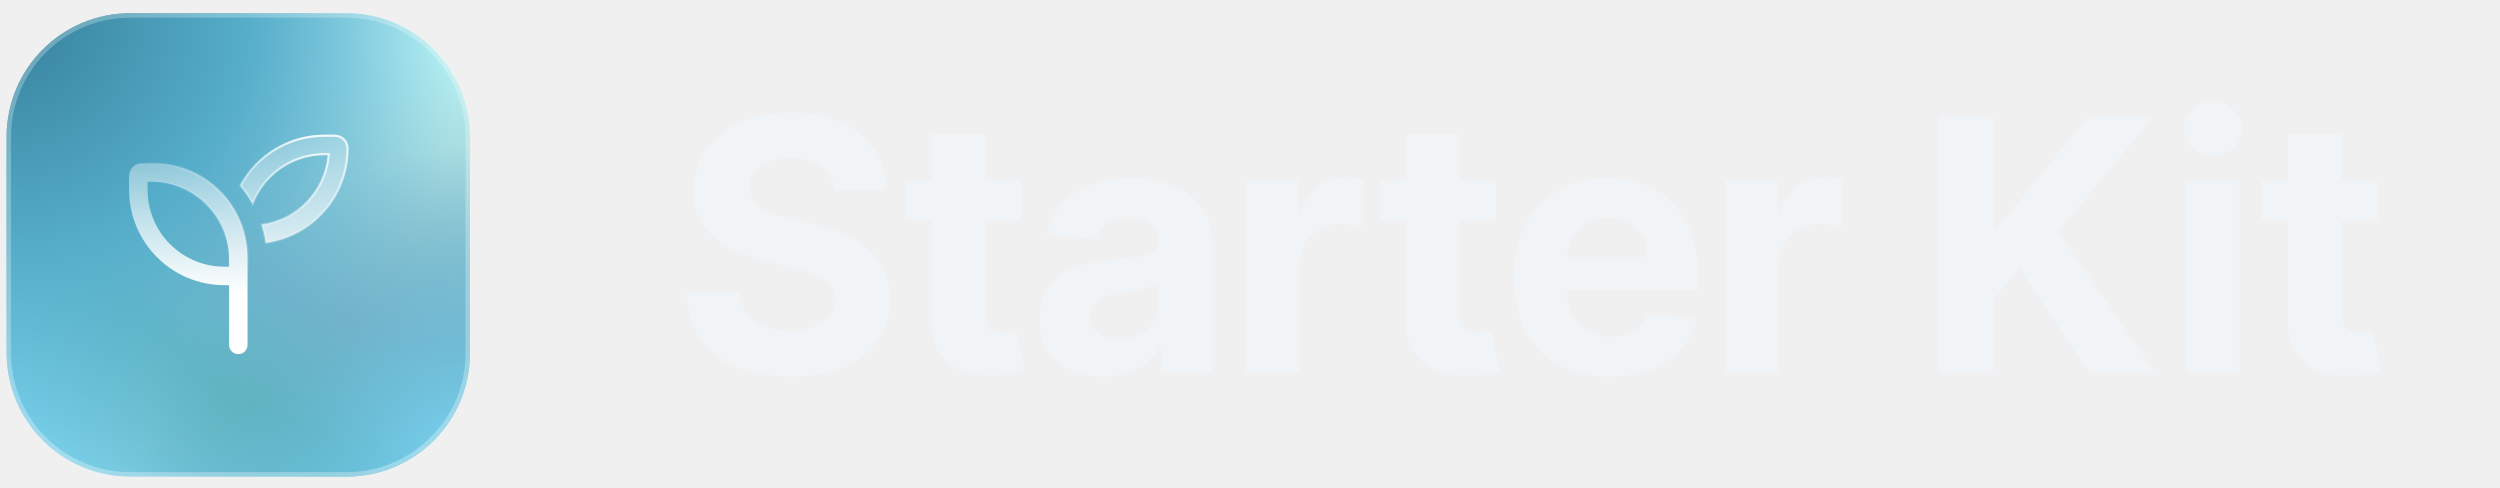
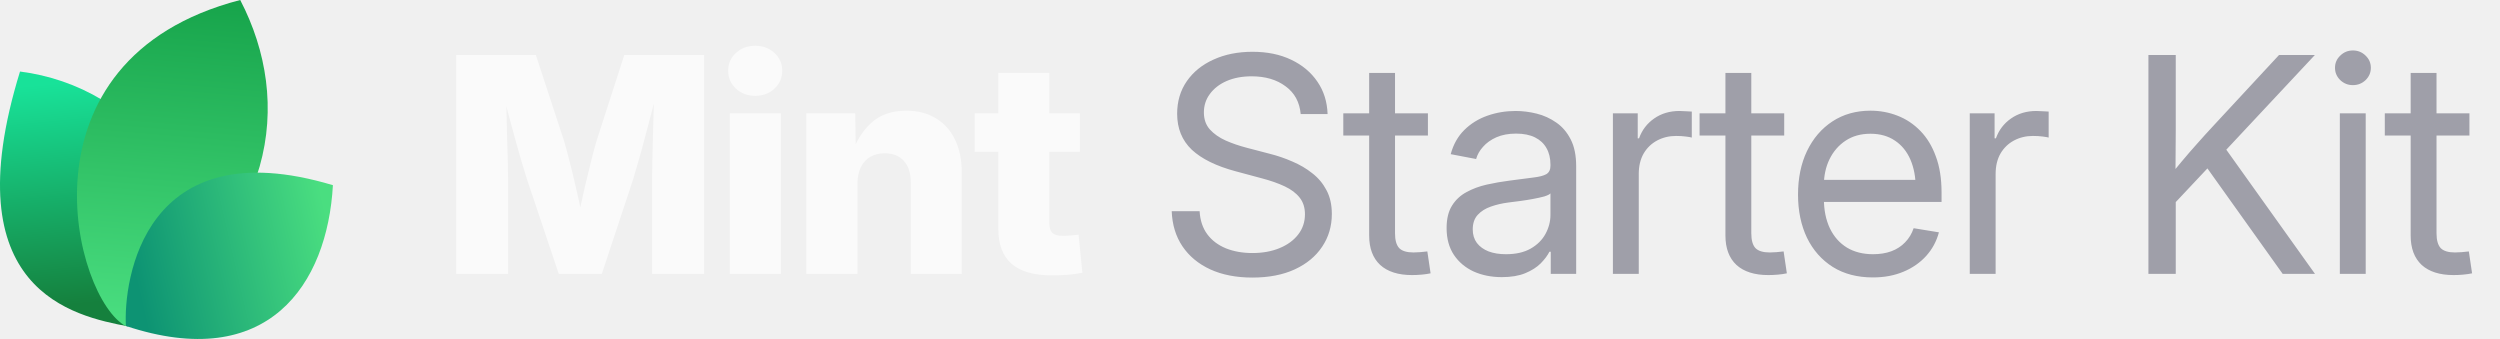
- <svg xmlns="http://www.w3.org/2000/svg" width="1133" height="221" viewBox="0 0 1133 221" fill="none">
-   <rect x="3" y="6" width="210" height="210" rx="56" fill="white" />
-   <rect x="3" y="6" width="210" height="210" rx="56" fill="url(#paint0_radial_3545_15)" />
-   <rect x="3" y="6" width="210" height="210" rx="56" fill="url(#paint1_radial_3545_15)" />
-   <rect x="3" y="6" width="210" height="210" rx="56" fill="url(#paint2_radial_3545_15)" />
-   <g clip-path="url(#clip0_3545_15)">
-     <path d="M120.499 110.045C120.109 107.239 119.504 104.509 118.684 101.854C134.822 99.796 147.499 86.741 148.986 70.42L149.036 69.875H148.488H147.062C132.257 69.875 119.597 79.107 114.537 92.112C112.966 89.263 111.128 86.567 109.051 84.065C116.399 70.632 130.675 61.5 147.062 61.5H151.75C154.931 61.5 157.5 64.069 157.5 67.25C157.5 89.012 141.42 107.012 120.499 110.045ZM67.375 82.375H66.875V82.875V86C66.875 105.261 82.49 120.875 101.75 120.875H103.312H103.812V120.375V117.25C103.812 97.99 88.198 82.375 68.938 82.375H67.375ZM103.812 129.75V129.25H103.312H101.75C77.866 129.25 58.5 109.884 58.5 86V79.75C58.5 76.569 61.069 74 64.25 74H68.938C92.822 74 112.188 93.366 112.188 117.25V120.375V129.75V156.312C112.188 158.634 110.322 160.5 108 160.5C105.678 160.5 103.812 158.634 103.812 156.312V129.75Z" fill="url(#paint3_linear_3545_15)" stroke="url(#paint4_radial_3545_15)" />
-   </g>
-   <rect x="4" y="7" width="208" height="208" rx="55" stroke="white" stroke-opacity="0.2" stroke-width="2" />
-   <rect x="4" y="7" width="208" height="208" rx="55" stroke="url(#paint5_linear_3545_15)" stroke-opacity="0.3" stroke-width="2" />
-   <path d="M378.239 86.102C377.784 81.519 375.833 77.958 372.386 75.421C368.939 72.883 364.261 71.614 358.352 71.614C354.337 71.614 350.947 72.182 348.182 73.318C345.417 74.417 343.295 75.951 341.818 77.921C340.379 79.89 339.659 82.125 339.659 84.625C339.583 86.708 340.019 88.526 340.966 90.079C341.951 91.633 343.295 92.977 345 94.114C346.705 95.212 348.674 96.178 350.909 97.011C353.144 97.807 355.53 98.489 358.068 99.057L368.523 101.557C373.598 102.693 378.258 104.208 382.5 106.102C386.742 107.996 390.417 110.326 393.523 113.091C396.629 115.856 399.034 119.114 400.739 122.864C402.481 126.614 403.371 130.913 403.409 135.761C403.371 142.883 401.553 149.057 397.955 154.284C394.394 159.473 389.242 163.508 382.5 166.386C375.795 169.227 367.708 170.648 358.239 170.648C348.845 170.648 340.663 169.208 333.693 166.33C326.761 163.451 321.345 159.189 317.443 153.545C313.58 147.864 311.553 140.837 311.364 132.466H335.17C335.436 136.367 336.553 139.625 338.523 142.239C340.53 144.814 343.201 146.765 346.534 148.091C349.905 149.379 353.712 150.023 357.955 150.023C362.121 150.023 365.739 149.417 368.807 148.205C371.913 146.992 374.318 145.307 376.023 143.148C377.727 140.989 378.58 138.508 378.58 135.705C378.58 133.091 377.803 130.894 376.25 129.114C374.735 127.333 372.5 125.818 369.545 124.568C366.629 123.318 363.049 122.182 358.807 121.159L346.136 117.977C336.326 115.591 328.58 111.86 322.898 106.784C317.216 101.708 314.394 94.871 314.432 86.273C314.394 79.227 316.269 73.072 320.057 67.807C323.883 62.542 329.129 58.432 335.795 55.477C342.462 52.523 350.038 51.045 358.523 51.045C367.159 51.045 374.697 52.523 381.136 55.477C387.614 58.432 392.652 62.542 396.25 67.807C399.848 73.072 401.705 79.171 401.818 86.102H378.239ZM462.723 81.727V99.909H410.166V81.727H462.723ZM422.098 60.818H446.303V142.182C446.303 144.417 446.644 146.159 447.326 147.409C448.007 148.621 448.954 149.473 450.166 149.966C451.416 150.458 452.856 150.705 454.485 150.705C455.621 150.705 456.757 150.61 457.894 150.42C459.03 150.193 459.901 150.023 460.507 149.909L464.314 167.92C463.102 168.299 461.398 168.735 459.201 169.227C457.004 169.758 454.333 170.08 451.189 170.193C445.356 170.42 440.242 169.644 435.848 167.864C431.492 166.083 428.102 163.318 425.678 159.568C423.254 155.818 422.06 151.083 422.098 145.364V60.818ZM500.177 170.648C494.609 170.648 489.646 169.682 485.29 167.75C480.934 165.78 477.487 162.883 474.949 159.057C472.449 155.193 471.199 150.383 471.199 144.625C471.199 139.777 472.09 135.705 473.87 132.409C475.65 129.114 478.074 126.462 481.143 124.455C484.211 122.447 487.696 120.932 491.597 119.909C495.537 118.886 499.665 118.167 503.984 117.75C509.059 117.22 513.15 116.727 516.256 116.273C519.362 115.78 521.616 115.061 523.018 114.114C524.419 113.167 525.12 111.765 525.12 109.909V109.568C525.12 105.97 523.984 103.186 521.711 101.216C519.476 99.246 516.294 98.261 512.165 98.261C507.809 98.261 504.343 99.227 501.768 101.159C499.192 103.053 497.487 105.439 496.654 108.318L474.268 106.5C475.404 101.197 477.639 96.614 480.972 92.75C484.305 88.849 488.605 85.856 493.87 83.773C499.173 81.651 505.309 80.591 512.279 80.591C517.127 80.591 521.768 81.159 526.199 82.296C530.669 83.432 534.627 85.193 538.074 87.579C541.559 89.966 544.305 93.034 546.313 96.784C548.321 100.496 549.324 104.947 549.324 110.136V169H526.37V156.898H525.688C524.287 159.625 522.412 162.03 520.063 164.114C517.715 166.159 514.893 167.769 511.597 168.943C508.302 170.08 504.495 170.648 500.177 170.648ZM507.109 153.943C510.669 153.943 513.813 153.242 516.54 151.841C519.268 150.402 521.408 148.47 522.961 146.045C524.514 143.621 525.29 140.875 525.29 137.807V128.545C524.533 129.038 523.491 129.492 522.165 129.909C520.877 130.288 519.419 130.648 517.79 130.989C516.162 131.292 514.533 131.576 512.904 131.841C511.275 132.068 509.798 132.277 508.472 132.466C505.631 132.883 503.15 133.545 501.029 134.455C498.908 135.364 497.26 136.595 496.086 138.148C494.912 139.663 494.324 141.557 494.324 143.83C494.324 147.125 495.518 149.644 497.904 151.386C500.328 153.091 503.396 153.943 507.109 153.943ZM564.903 169V81.727H588.369V96.954H589.278C590.869 91.538 593.539 87.447 597.289 84.682C601.039 81.879 605.357 80.477 610.244 80.477C611.456 80.477 612.763 80.553 614.164 80.704C615.566 80.856 616.797 81.064 617.857 81.329V102.807C616.721 102.466 615.149 102.163 613.141 101.898C611.134 101.633 609.297 101.5 607.63 101.5C604.07 101.5 600.888 102.277 598.085 103.83C595.32 105.345 593.123 107.466 591.494 110.193C589.903 112.92 589.107 116.064 589.107 119.625V169H564.903ZM677.967 81.727V99.909H625.41V81.727H677.967ZM637.342 60.818H661.547V142.182C661.547 144.417 661.888 146.159 662.569 147.409C663.251 148.621 664.198 149.473 665.41 149.966C666.66 150.458 668.1 150.705 669.728 150.705C670.865 150.705 672.001 150.61 673.138 150.42C674.274 150.193 675.145 150.023 675.751 149.909L679.558 167.92C678.346 168.299 676.641 168.735 674.444 169.227C672.247 169.758 669.577 170.08 666.433 170.193C660.6 170.42 655.486 169.644 651.092 167.864C646.736 166.083 643.346 163.318 640.922 159.568C638.497 155.818 637.304 151.083 637.342 145.364V60.818ZM729.369 170.705C720.392 170.705 712.665 168.886 706.188 165.25C699.748 161.576 694.786 156.386 691.301 149.682C687.816 142.939 686.074 134.966 686.074 125.761C686.074 116.784 687.816 108.905 691.301 102.125C694.786 95.345 699.691 90.061 706.017 86.273C712.381 82.485 719.843 80.591 728.403 80.591C734.161 80.591 739.521 81.519 744.483 83.375C749.483 85.193 753.839 87.939 757.551 91.614C761.301 95.288 764.218 99.909 766.301 105.477C768.384 111.008 769.426 117.485 769.426 124.909V131.557H695.733V116.557H746.642C746.642 113.072 745.884 109.985 744.369 107.295C742.854 104.606 740.752 102.504 738.062 100.989C735.411 99.436 732.324 98.659 728.801 98.659C725.127 98.659 721.869 99.511 719.028 101.216C716.225 102.883 714.028 105.136 712.438 107.977C710.847 110.78 710.032 113.905 709.994 117.352V131.614C709.994 135.932 710.79 139.663 712.381 142.807C714.009 145.951 716.301 148.375 719.256 150.08C722.21 151.784 725.714 152.636 729.767 152.636C732.456 152.636 734.919 152.258 737.153 151.5C739.388 150.742 741.301 149.606 742.892 148.091C744.483 146.576 745.695 144.72 746.528 142.523L768.915 144C767.778 149.379 765.449 154.076 761.926 158.091C758.441 162.068 753.934 165.174 748.403 167.409C742.911 169.606 736.566 170.705 729.369 170.705ZM782.022 169V81.727H805.487V96.954H806.397C807.987 91.538 810.658 87.447 814.408 84.682C818.158 81.879 822.476 80.477 827.362 80.477C828.575 80.477 829.881 80.553 831.283 80.704C832.684 80.856 833.916 81.064 834.976 81.329V102.807C833.84 102.466 832.268 102.163 830.26 101.898C828.253 101.633 826.416 101.5 824.749 101.5C821.188 101.5 818.006 102.277 815.203 103.83C812.438 105.345 810.241 107.466 808.612 110.193C807.022 112.92 806.226 116.064 806.226 119.625V169H782.022ZM878.576 169V52.636H903.178V103.943H904.713L946.588 52.636H976.076L932.894 104.739L976.588 169H947.156L915.281 121.159L903.178 135.932V169H878.576ZM990.703 169V81.727H1014.91V169H990.703ZM1002.86 70.477C999.263 70.477 996.176 69.284 993.601 66.898C991.063 64.474 989.794 61.576 989.794 58.205C989.794 54.871 991.063 52.011 993.601 49.625C996.176 47.201 999.263 45.989 1002.86 45.989C1006.46 45.989 1009.53 47.201 1012.07 49.625C1014.64 52.011 1015.93 54.871 1015.93 58.205C1015.93 61.576 1014.64 64.474 1012.07 66.898C1009.53 69.284 1006.46 70.477 1002.86 70.477ZM1077.52 81.727V99.909H1024.96V81.727H1077.52ZM1036.89 60.818H1061.1V142.182C1061.1 144.417 1061.44 146.159 1062.12 147.409C1062.8 148.621 1063.75 149.473 1064.96 149.966C1066.21 150.458 1067.65 150.705 1069.28 150.705C1070.41 150.705 1071.55 150.61 1072.69 150.42C1073.82 150.193 1074.7 150.023 1075.3 149.909L1079.11 167.92C1077.9 168.299 1076.19 168.735 1073.99 169.227C1071.8 169.758 1069.13 170.08 1065.98 170.193C1060.15 170.42 1055.04 169.644 1050.64 167.864C1046.29 166.083 1042.9 163.318 1040.47 159.568C1038.05 155.818 1036.85 151.083 1036.89 145.364V60.818Z" fill="#F1F4F7" />
+ <svg xmlns="http://www.w3.org/2000/svg" width="177" height="24" viewBox="0 0 177 24" fill="none">
+   <path d="M9.061 23.108C5.268 22.377 -3.391 20.627 1.417 5.064C9.634 6.099 16.973 14.064 9.061 23.108Z" fill="url(#paint0_linear_17557_2145)" />
+   <path d="M8.919 23.094C5.276 21.222 0.784 4.209 17.007 0C20.757 7.193 19.621 16.545 8.919 23.094Z" fill="url(#paint1_linear_17557_2145)" />
+   <path d="M8.914 23.079C8.735 19.882 10.159 9.085 23.57 13.111C23.181 20.123 18.984 26.418 8.914 23.079Z" fill="url(#paint2_linear_17557_2145)" />
+   <path d="M32.301 19.392V3.894H37.938L39.925 9.948C40.036 10.315 40.164 10.787 40.31 11.362C40.462 11.938 40.611 12.552 40.757 13.204C40.91 13.855 41.048 14.483 41.173 15.086C41.305 15.682 41.412 16.192 41.495 16.615H40.695C40.771 16.192 40.871 15.682 40.996 15.086C41.128 14.49 41.267 13.866 41.412 13.214C41.565 12.562 41.714 11.948 41.86 11.373C42.005 10.79 42.133 10.315 42.244 9.948L44.2 3.894H49.848V19.392H46.166V12.704C46.166 12.357 46.173 11.917 46.187 11.383C46.2 10.849 46.214 10.27 46.228 9.646C46.249 9.022 46.266 8.391 46.28 7.753C46.301 7.115 46.311 6.519 46.311 5.964H46.623C46.485 6.561 46.332 7.181 46.166 7.826C45.999 8.471 45.833 9.102 45.666 9.719C45.507 10.336 45.351 10.901 45.198 11.414C45.053 11.928 44.928 12.357 44.824 12.704L42.608 19.392H39.561L37.314 12.704C37.203 12.357 37.072 11.928 36.919 11.414C36.773 10.901 36.614 10.34 36.441 9.729C36.274 9.112 36.104 8.481 35.931 7.836C35.764 7.192 35.608 6.567 35.463 5.964H35.827C35.834 6.512 35.844 7.105 35.858 7.743C35.872 8.374 35.886 9.005 35.9 9.636C35.92 10.26 35.938 10.839 35.952 11.373C35.965 11.907 35.972 12.351 35.972 12.704V19.392H32.301ZM51.668 19.392V8.024H55.288V19.392H51.668ZM53.468 6.786C52.927 6.786 52.473 6.616 52.105 6.276C51.738 5.93 51.554 5.507 51.554 5.007C51.554 4.508 51.738 4.088 52.105 3.749C52.473 3.409 52.927 3.239 53.468 3.239C54.009 3.239 54.463 3.409 54.83 3.749C55.198 4.082 55.382 4.501 55.382 5.007C55.382 5.507 55.198 5.93 54.83 6.276C54.463 6.616 54.009 6.786 53.468 6.786ZM60.708 13.027V19.392H57.088V8.024H60.551L60.593 10.967H60.281C60.593 10.024 61.061 9.268 61.685 8.7C62.309 8.124 63.138 7.836 64.171 7.836C64.975 7.836 65.672 8.017 66.262 8.377C66.851 8.731 67.302 9.234 67.614 9.885C67.933 10.537 68.092 11.307 68.092 12.194V19.392H64.483V12.912C64.483 12.26 64.32 11.754 63.994 11.394C63.675 11.033 63.221 10.853 62.632 10.853C62.25 10.853 61.914 10.936 61.623 11.102C61.332 11.269 61.106 11.515 60.947 11.841C60.787 12.16 60.708 12.555 60.708 13.027ZM76.456 8.024V10.749H69.008V8.024H76.456ZM70.683 5.163H74.292V15.783C74.292 16.102 74.361 16.334 74.5 16.48C74.646 16.625 74.899 16.698 75.259 16.698C75.405 16.698 75.596 16.688 75.831 16.667C76.074 16.646 76.251 16.629 76.362 16.615L76.632 19.309C76.313 19.378 75.963 19.427 75.582 19.455C75.207 19.482 74.836 19.496 74.469 19.496C73.2 19.496 72.25 19.222 71.619 18.674C70.995 18.127 70.683 17.308 70.683 16.22V5.163Z" fill="#FAFAFA" />
+   <path d="M88.667 19.652C87.523 19.652 86.528 19.458 85.682 19.07C84.843 18.681 84.188 18.137 83.716 17.437C83.245 16.736 82.992 15.908 82.957 14.951H84.933C84.968 15.596 85.148 16.14 85.474 16.584C85.8 17.021 86.24 17.354 86.795 17.582C87.35 17.804 87.974 17.915 88.667 17.915C89.388 17.915 90.026 17.801 90.581 17.572C91.143 17.343 91.583 17.024 91.902 16.615C92.228 16.199 92.391 15.717 92.391 15.169C92.391 14.698 92.266 14.306 92.017 13.994C91.767 13.675 91.413 13.408 90.956 13.193C90.498 12.978 89.954 12.787 89.323 12.621L87.502 12.132C86.123 11.765 85.082 11.255 84.382 10.603C83.689 9.944 83.342 9.095 83.342 8.055C83.342 7.174 83.571 6.404 84.028 5.746C84.486 5.087 85.117 4.577 85.921 4.217C86.726 3.849 87.645 3.666 88.678 3.666C89.718 3.666 90.63 3.853 91.413 4.227C92.204 4.602 92.824 5.122 93.275 5.787C93.726 6.446 93.965 7.209 93.993 8.076H92.089C92.013 7.23 91.656 6.574 91.018 6.11C90.387 5.638 89.586 5.403 88.615 5.403C87.95 5.403 87.36 5.513 86.847 5.735C86.341 5.957 85.946 6.262 85.661 6.651C85.377 7.032 85.235 7.469 85.235 7.961C85.235 8.447 85.377 8.849 85.661 9.168C85.946 9.48 86.317 9.74 86.774 9.948C87.232 10.149 87.724 10.319 88.251 10.457L89.884 10.884C90.439 11.023 90.977 11.206 91.496 11.435C92.023 11.657 92.495 11.934 92.911 12.267C93.334 12.593 93.67 12.995 93.92 13.474C94.17 13.945 94.294 14.504 94.294 15.149C94.294 16.015 94.066 16.788 93.608 17.468C93.157 18.148 92.512 18.681 91.673 19.07C90.834 19.458 89.832 19.652 88.667 19.652ZM101.097 8.024V9.594H95.106V8.024H101.097ZM96.937 5.163H98.767V16.521C98.767 17 98.865 17.347 99.059 17.562C99.26 17.77 99.6 17.874 100.078 17.874C100.21 17.874 100.366 17.867 100.546 17.853C100.733 17.832 100.903 17.815 101.056 17.801L101.285 19.351C101.097 19.392 100.886 19.423 100.65 19.444C100.414 19.465 100.189 19.475 99.974 19.475C98.996 19.475 98.244 19.236 97.717 18.758C97.197 18.272 96.937 17.579 96.937 16.677V5.163ZM106.33 19.621C105.595 19.621 104.932 19.489 104.343 19.226C103.754 18.955 103.285 18.564 102.939 18.05C102.592 17.53 102.419 16.896 102.419 16.147C102.419 15.495 102.547 14.965 102.804 14.556C103.06 14.146 103.403 13.828 103.833 13.599C104.263 13.363 104.742 13.186 105.269 13.068C105.796 12.95 106.333 12.857 106.881 12.787C107.574 12.69 108.132 12.617 108.555 12.569C108.978 12.52 109.287 12.441 109.481 12.33C109.675 12.212 109.772 12.014 109.772 11.737V11.654C109.772 11.203 109.679 10.815 109.492 10.489C109.311 10.163 109.041 9.91 108.68 9.729C108.32 9.549 107.872 9.459 107.338 9.459C106.805 9.459 106.34 9.546 105.945 9.719C105.556 9.892 105.241 10.118 104.998 10.395C104.755 10.665 104.593 10.953 104.509 11.258L102.71 10.915C102.897 10.222 103.22 9.65 103.677 9.199C104.135 8.748 104.679 8.412 105.31 8.19C105.941 7.968 106.607 7.857 107.307 7.857C107.8 7.857 108.295 7.92 108.795 8.044C109.301 8.169 109.765 8.381 110.188 8.679C110.611 8.97 110.951 9.369 111.208 9.875C111.464 10.374 111.593 11.005 111.593 11.768V19.392H109.793V17.822H109.7C109.568 18.085 109.363 18.359 109.086 18.643C108.809 18.921 108.444 19.153 107.994 19.34C107.543 19.527 106.988 19.621 106.33 19.621ZM106.621 17.998C107.321 17.998 107.904 17.867 108.368 17.603C108.84 17.333 109.19 16.986 109.419 16.563C109.654 16.133 109.772 15.682 109.772 15.211V13.692C109.703 13.769 109.554 13.841 109.325 13.911C109.096 13.973 108.829 14.032 108.524 14.088C108.226 14.143 107.921 14.192 107.609 14.233C107.304 14.275 107.033 14.309 106.798 14.337C106.354 14.393 105.938 14.49 105.549 14.628C105.168 14.76 104.86 14.954 104.624 15.211C104.388 15.467 104.27 15.811 104.27 16.241C104.27 16.615 104.367 16.934 104.561 17.198C104.762 17.461 105.04 17.662 105.393 17.801C105.747 17.933 106.156 17.998 106.621 17.998ZM114.193 19.392V8.024H115.951V9.792H116.045C116.253 9.209 116.61 8.741 117.116 8.388C117.622 8.034 118.219 7.857 118.905 7.857C119.058 7.857 119.217 7.864 119.384 7.878C119.55 7.885 119.682 7.892 119.779 7.899V9.74C119.716 9.719 119.578 9.695 119.363 9.667C119.155 9.639 118.922 9.625 118.666 9.625C118.174 9.625 117.726 9.733 117.324 9.948C116.922 10.163 116.603 10.471 116.367 10.874C116.138 11.276 116.024 11.758 116.024 12.319V19.392H114.193ZM126.322 8.024V9.594H120.33V8.024H126.322ZM122.161 5.163H123.992V16.521C123.992 17 124.089 17.347 124.283 17.562C124.484 17.77 124.824 17.874 125.302 17.874C125.434 17.874 125.59 17.867 125.77 17.853C125.958 17.832 126.127 17.815 126.28 17.801L126.509 19.351C126.322 19.392 126.11 19.423 125.874 19.444C125.639 19.465 125.413 19.475 125.198 19.475C124.221 19.475 123.468 19.236 122.941 18.758C122.421 18.272 122.161 17.579 122.161 16.677V5.163ZM132.604 19.642C131.502 19.642 130.555 19.396 129.765 18.903C128.974 18.404 128.364 17.714 127.934 16.834C127.511 15.946 127.3 14.927 127.3 13.775C127.3 12.611 127.511 11.584 127.934 10.697C128.364 9.802 128.964 9.102 129.734 8.596C130.51 8.089 131.408 7.836 132.428 7.836C133.1 7.836 133.738 7.954 134.341 8.19C134.952 8.426 135.489 8.783 135.954 9.261C136.425 9.74 136.793 10.343 137.056 11.071C137.327 11.792 137.462 12.645 137.462 13.63V14.296H128.433V12.735H136.463L135.631 13.297C135.631 12.541 135.506 11.876 135.257 11.3C135.007 10.725 134.643 10.277 134.165 9.958C133.686 9.632 133.107 9.469 132.428 9.469C131.748 9.469 131.162 9.632 130.67 9.958C130.177 10.284 129.796 10.725 129.526 11.279C129.262 11.827 129.13 12.441 129.13 13.12V14.046C129.13 14.864 129.273 15.572 129.557 16.168C129.841 16.757 130.243 17.211 130.763 17.53C131.283 17.842 131.901 17.998 132.615 17.998C133.093 17.998 133.523 17.929 133.905 17.79C134.293 17.645 134.619 17.433 134.882 17.156C135.153 16.879 135.354 16.546 135.486 16.157L137.275 16.449C137.108 17.08 136.81 17.634 136.38 18.113C135.95 18.591 135.413 18.966 134.768 19.236C134.123 19.507 133.402 19.642 132.604 19.642ZM139.459 19.392V8.024H141.217V9.792H141.311C141.519 9.209 141.876 8.741 142.382 8.388C142.888 8.034 143.485 7.857 144.171 7.857C144.324 7.857 144.483 7.864 144.649 7.878C144.816 7.885 144.948 7.892 145.045 7.899V9.74C144.982 9.719 144.844 9.695 144.629 9.667C144.421 9.639 144.188 9.625 143.932 9.625C143.439 9.625 142.992 9.733 142.59 9.948C142.188 10.163 141.869 10.471 141.633 10.874C141.404 11.276 141.29 11.758 141.29 12.319V19.392H139.459ZM153.429 14.961V12.715C153.783 12.257 154.136 11.82 154.49 11.404C154.844 10.981 155.204 10.565 155.572 10.156C155.939 9.74 156.314 9.327 156.695 8.918L161.355 3.894H163.893L157.277 10.967H157.184L153.429 14.961ZM152.108 19.392V3.894H154.043V9.241L154.022 12.559L154.043 13.505V19.392H152.108ZM161.615 19.392L155.967 11.477L157.173 9.969L163.903 19.392H161.615ZM165.661 19.392V8.024H167.492V19.392H165.661ZM166.587 6.027C166.24 6.027 165.942 5.909 165.692 5.673C165.443 5.43 165.318 5.139 165.318 4.799C165.318 4.459 165.443 4.172 165.692 3.936C165.942 3.693 166.24 3.572 166.587 3.572C166.934 3.572 167.232 3.693 167.482 3.936C167.731 4.172 167.856 4.459 167.856 4.799C167.856 5.139 167.731 5.43 167.482 5.673C167.232 5.909 166.934 6.027 166.587 6.027ZM174.836 8.024V9.594H168.844V8.024H174.836ZM170.675 5.163H172.506V16.521C172.506 17 172.603 17.347 172.797 17.562C172.998 17.77 173.338 17.874 173.816 17.874C173.948 17.874 174.104 17.867 174.284 17.853C174.472 17.832 174.641 17.815 174.794 17.801L175.023 19.351C174.836 19.392 174.624 19.423 174.388 19.444C174.153 19.465 173.927 19.475 173.712 19.475C172.735 19.475 171.982 19.236 171.455 18.758C170.935 18.272 170.675 17.579 170.675 16.677V5.163Z" fill="#9F9FA9" />
  <defs>
-     <radialGradient id="paint0_radial_3545_15" cx="0" cy="0" r="1" gradientUnits="userSpaceOnUse" gradientTransform="translate(213 5.99999) rotate(135) scale(296.985)">
-       <stop stop-color="#C5FCF9" />
-       <stop offset="0.507" stop-color="#7FB0BF" />
-       <stop offset="0.685" stop-color="#64B3B8" />
-       <stop offset="1" stop-color="#81D7F7" />
-     </radialGradient>
-     <radialGradient id="paint1_radial_3545_15" cx="0" cy="0" r="1" gradientUnits="userSpaceOnUse" gradientTransform="translate(213 216) rotate(-135) scale(148.492)">
-       <stop stop-color="#81D7F7" />
-       <stop offset="1" stop-color="#45A4C8" stop-opacity="0" />
-     </radialGradient>
-     <radialGradient id="paint2_radial_3545_15" cx="0" cy="0" r="1" gradientUnits="userSpaceOnUse" gradientTransform="translate(3 6) scale(210)">
-       <stop stop-color="#36809B" />
-       <stop offset="0.515" stop-color="#55ADC9" />
-       <stop offset="1" stop-color="#63C4E9" stop-opacity="0" />
-     </radialGradient>
-     <linearGradient id="paint3_linear_3545_15" x1="108" y1="61" x2="108" y2="161" gradientUnits="userSpaceOnUse">
-       <stop stop-color="white" stop-opacity="0.22" />
-       <stop offset="0.723" stop-color="white" />
+     <linearGradient id="paint0_linear_17557_2145" x1="3.776" y1="5.916" x2="5.232" y2="21.559" gradientUnits="userSpaceOnUse">
+       <stop stop-color="#18E299" />
+       <stop offset="1" stop-color="#15803D" />
    </linearGradient>
-     <radialGradient id="paint4_radial_3545_15" cx="0" cy="0" r="1" gradientUnits="userSpaceOnUse" gradientTransform="translate(144.001 54.0096) rotate(123.858) scale(95.1239 95.1218)">
-       <stop stop-color="white" />
-       <stop offset="0.853" stop-color="white" stop-opacity="0" />
-     </radialGradient>
-     <linearGradient id="paint5_linear_3545_15" x1="108" y1="6" x2="108" y2="216" gradientUnits="userSpaceOnUse">
-       <stop stop-color="white" stop-opacity="0.22" />
-       <stop offset="1" stop-color="white" stop-opacity="0.42" />
+     <linearGradient id="paint1_linear_17557_2145" x1="12.171" y1="-0.718" x2="10.19" y2="22.983" gradientUnits="userSpaceOnUse">
+       <stop stop-color="#16A34A" />
+       <stop offset="1" stop-color="#4ADE80" />
    </linearGradient>
-     <clipPath id="clip0_3545_15">
-       <rect width="100" height="100" fill="white" transform="translate(58 61)" />
-     </clipPath>
+     <linearGradient id="paint2_linear_17557_2145" x1="23.133" y1="15.353" x2="9.338" y2="18.52" gradientUnits="userSpaceOnUse">
+       <stop stop-color="#4ADE80" />
+       <stop offset="1" stop-color="#0D9373" />
+     </linearGradient>
  </defs>
</svg>
